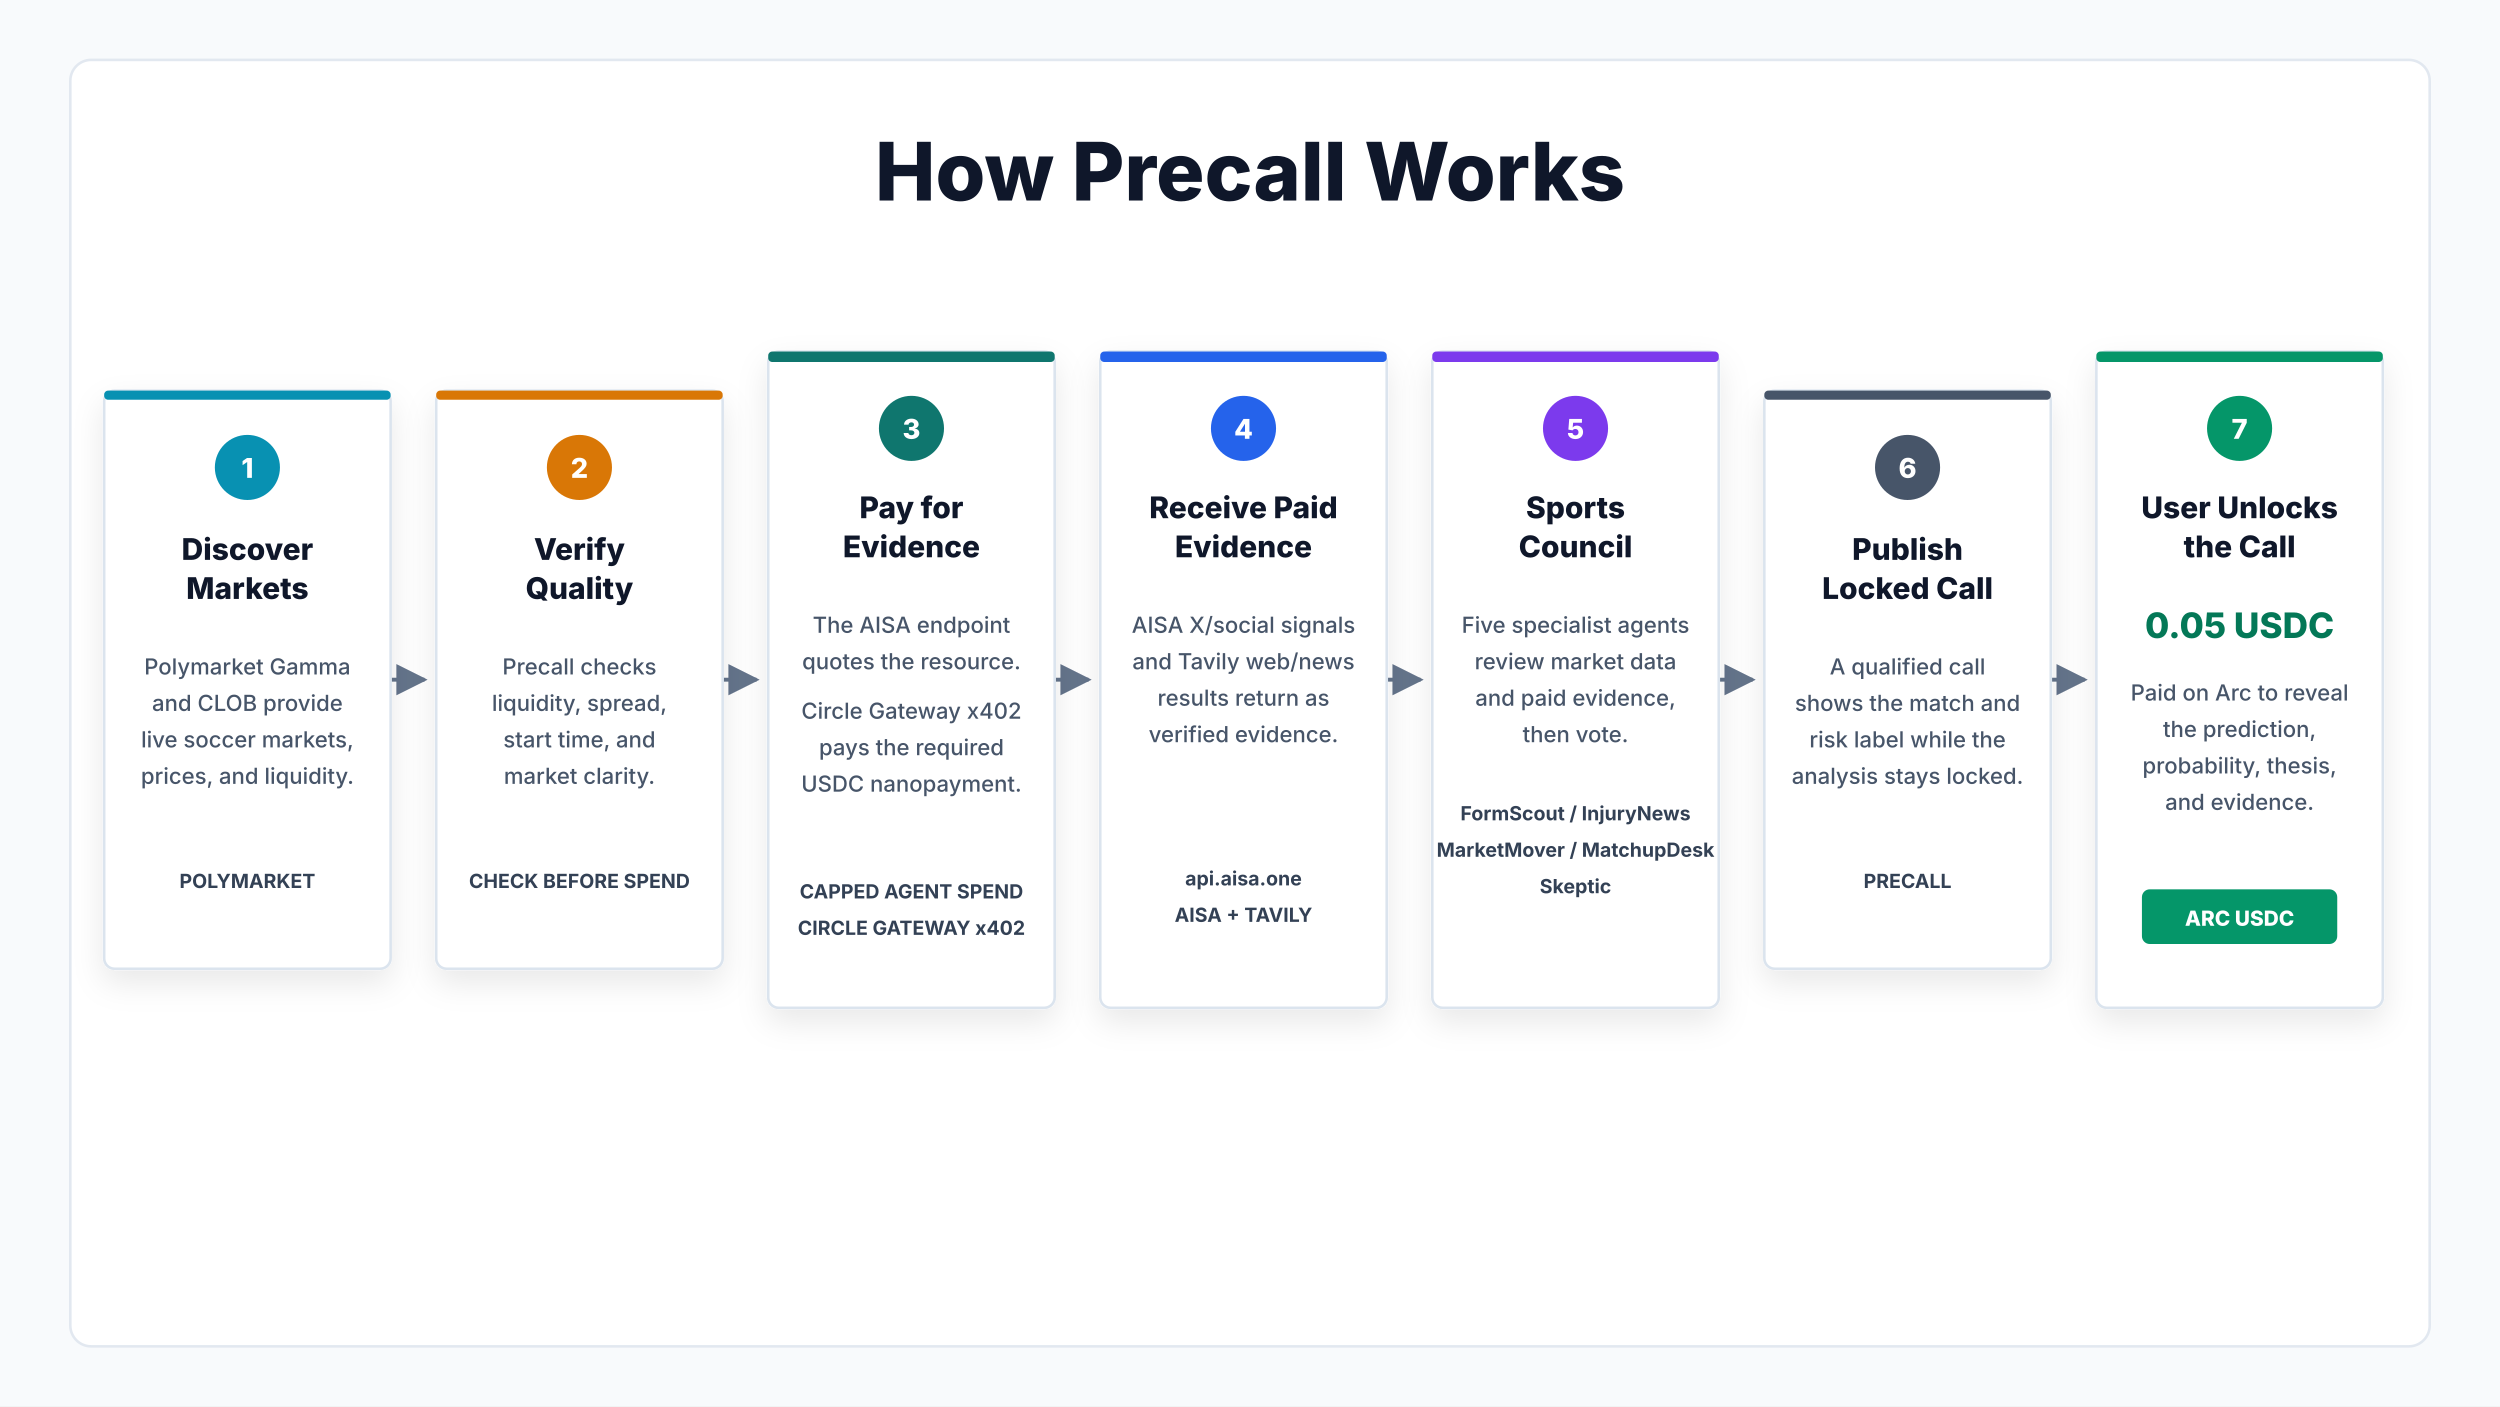
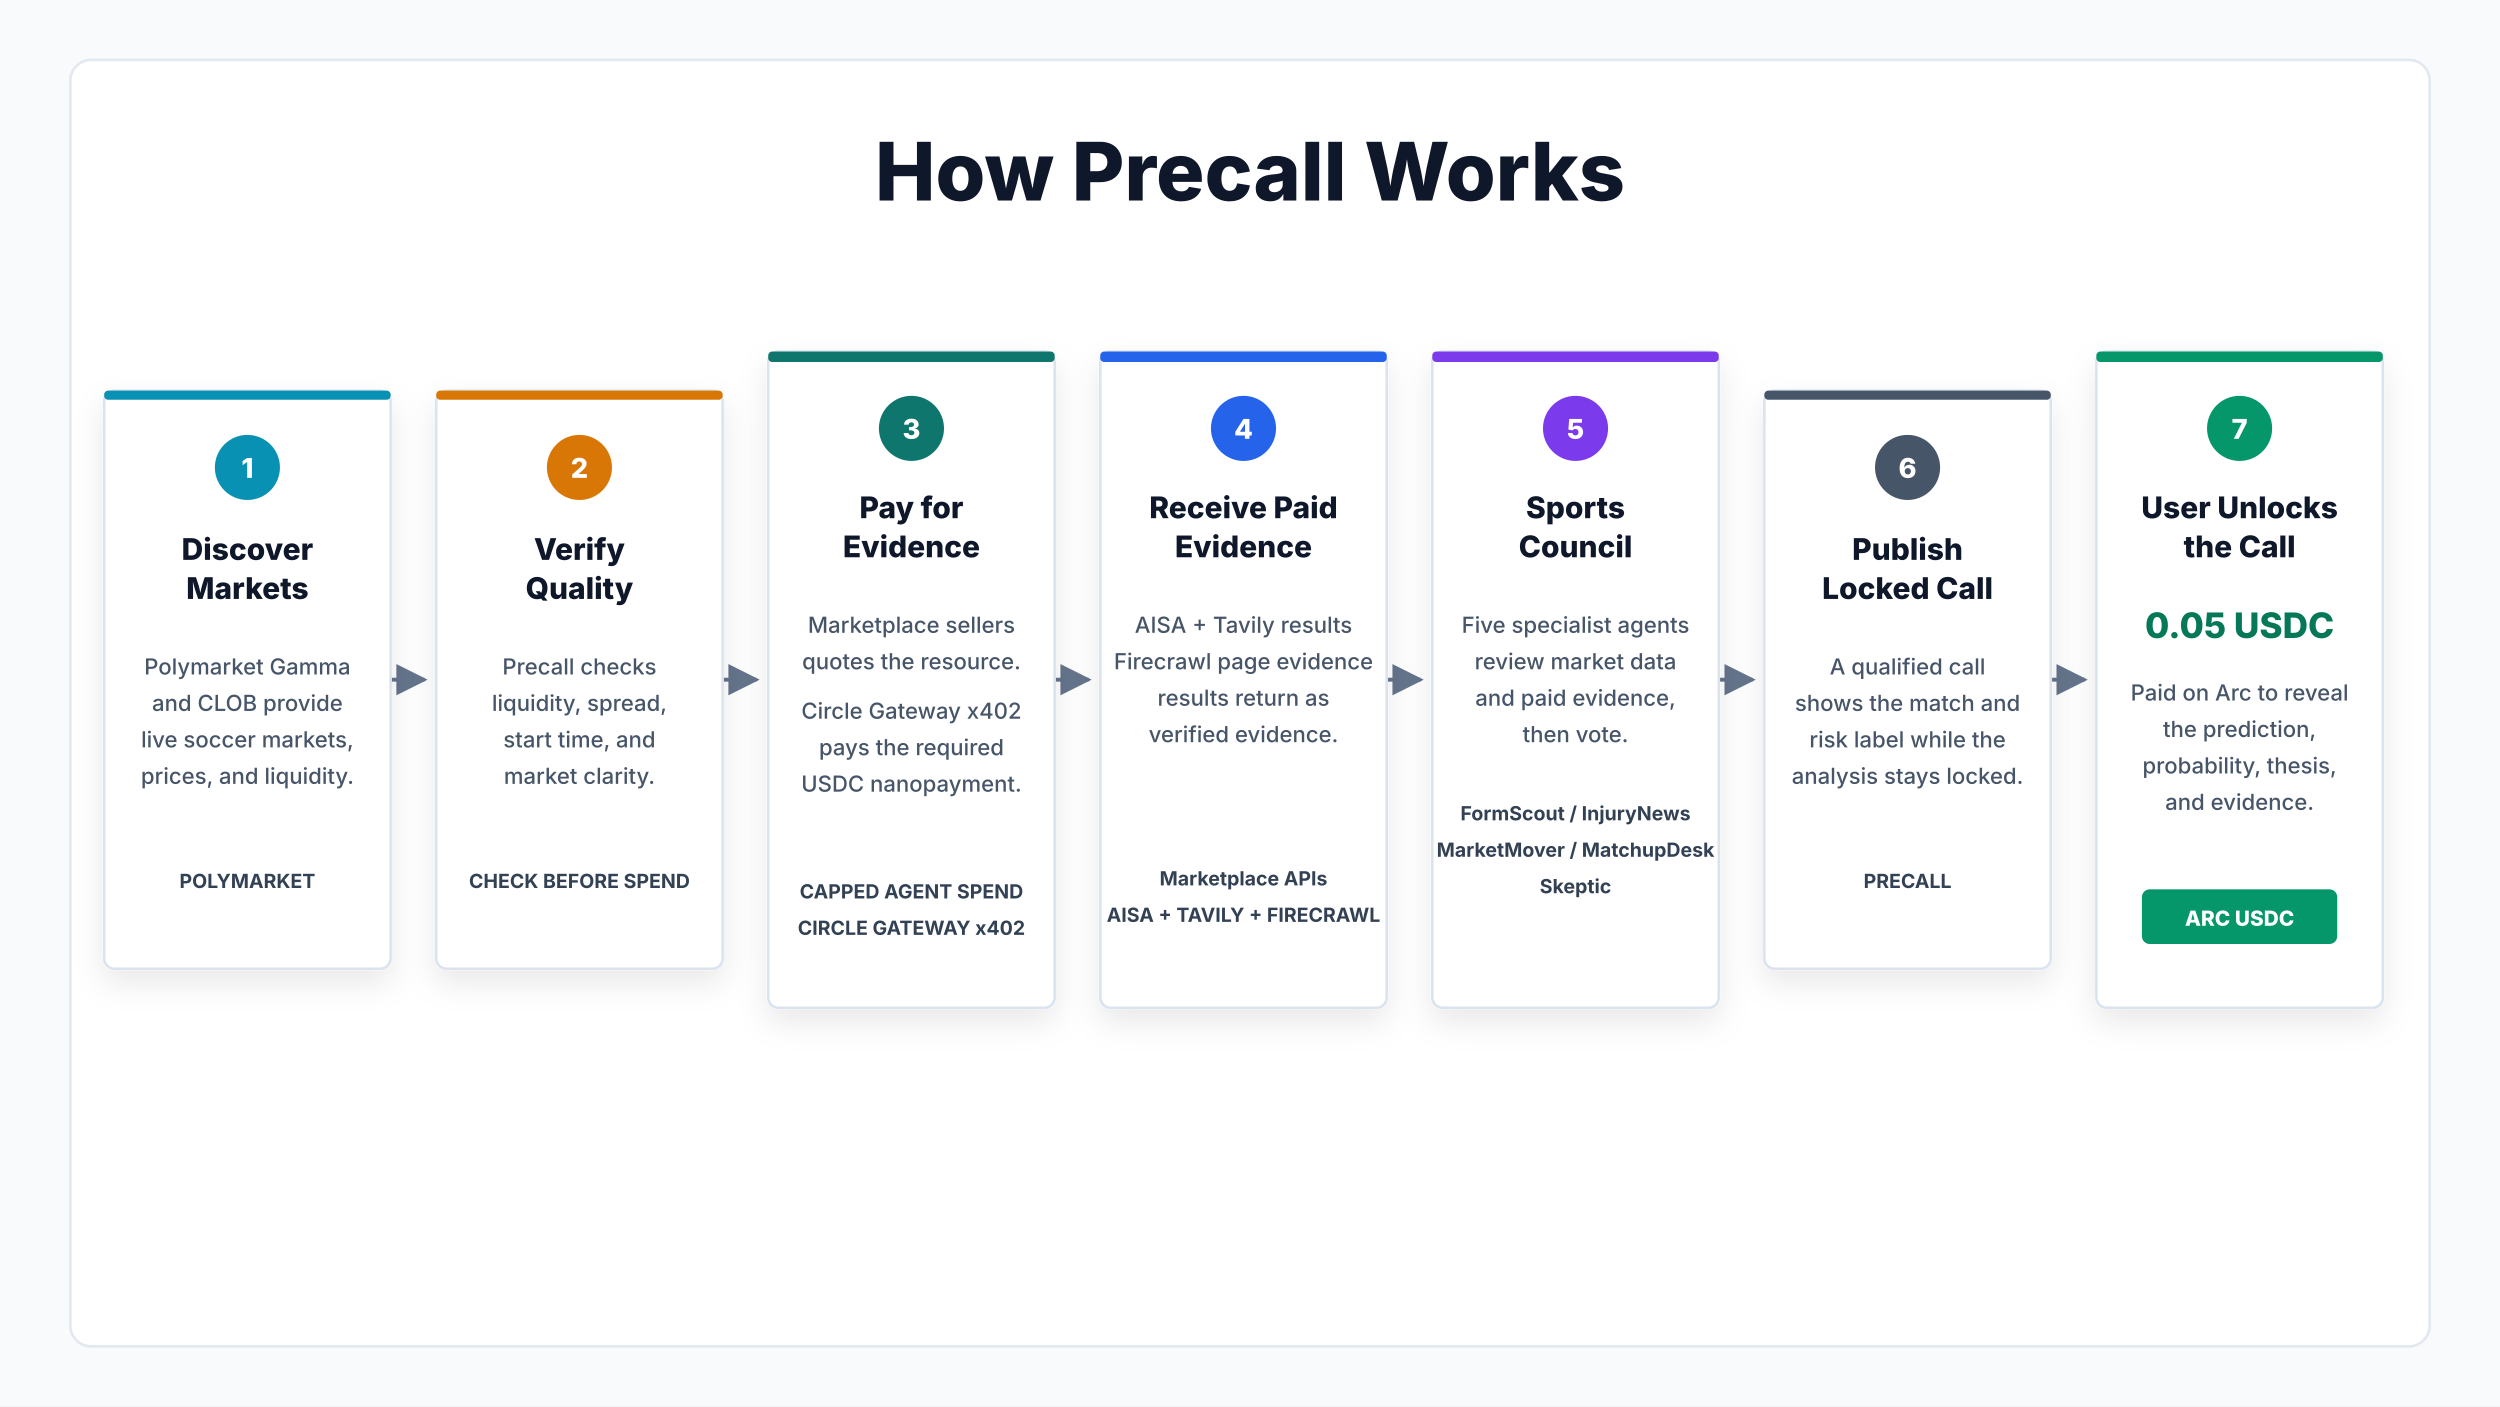
<svg xmlns="http://www.w3.org/2000/svg" width="1920" height="1080" viewBox="0 0 1920 1080" role="img" aria-labelledby="title desc">
  <defs>
    <marker id="arrow" viewBox="0 0 10 10" refX="9" refY="5" markerWidth="8" markerHeight="8" orient="auto">
      <path d="M0 0 L10 5 L0 10 Z" fill="#64748b" />
    </marker>
    <filter id="shadow" x="-20%" y="-20%" width="140%" height="150%">
      <feDropShadow dx="0" dy="10" stdDeviation="12" flood-color="#0f172a" flood-opacity="0.09" />
    </filter>
    <style>
      .title { font: 800 62px Inter, ui-sans-serif, system-ui, sans-serif; fill: #0f172a; text-anchor: middle; letter-spacing: 0; }
      .number { font: 800 21px Inter, ui-sans-serif, system-ui, sans-serif; fill: #ffffff; text-anchor: middle; letter-spacing: 0; }
      .label { font: 800 23px Inter, ui-sans-serif, system-ui, sans-serif; fill: #0f172a; text-anchor: middle; letter-spacing: 0; }
      .body { font: 500 17px Inter, ui-sans-serif, system-ui, sans-serif; fill: #475569; text-anchor: middle; letter-spacing: 0; }
      .detail { font: 700 15px Inter, ui-sans-serif, system-ui, sans-serif; fill: #334155; text-anchor: middle; letter-spacing: 0; }
      .price { font: 800 27px Inter, ui-sans-serif, system-ui, sans-serif; fill: #047857; text-anchor: middle; letter-spacing: 0; }
      .card { fill: #ffffff; stroke: #dbe4ee; stroke-width: 2; rx: 8; filter: url(#shadow); }
      .arrow { fill: none; stroke: #64748b; stroke-width: 3; marker-end: url(#arrow); }
    </style>
  </defs>
  <rect width="1920" height="1080" fill="#f8fafc" />
  <rect x="54" y="46" width="1812" height="988" rx="16" fill="#ffffff" stroke="#e2e8f0" stroke-width="2" />
  <text class="title" x="960" y="154">How Precall Works</text>
  <path class="arrow" d="M300 522 H326" />
  <path class="arrow" d="M555 522 H581" />
  <path class="arrow" d="M810 522 H836" />
  <path class="arrow" d="M1065 522 H1091" />
  <path class="arrow" d="M1320 522 H1346" />
  <path class="arrow" d="M1575 522 H1601" />
  <rect class="card" x="80" y="300" width="220" height="444" />
  <rect x="80" y="300" width="220" height="7" rx="3" fill="#0891b2" />
  <circle cx="190" cy="359" r="25" fill="#0891b2" />
  <text class="number" x="190" y="367">1</text>
  <text class="label" x="190" y="430">Discover</text>
  <text class="label" x="190" y="460">Markets</text>
  <text class="body" x="190" y="518">Polymarket Gamma</text>
  <text class="body" x="190" y="546">and CLOB provide</text>
  <text class="body" x="190" y="574">live soccer markets,</text>
  <text class="body" x="190" y="602">prices, and liquidity.</text>
  <text class="detail" x="190" y="682">POLYMARKET</text>
  <rect class="card" x="335" y="300" width="220" height="444" />
  <rect x="335" y="300" width="220" height="7" rx="3" fill="#d97706" />
  <circle cx="445" cy="359" r="25" fill="#d97706" />
  <text class="number" x="445" y="367">2</text>
  <text class="label" x="445" y="430">Verify</text>
  <text class="label" x="445" y="460">Quality</text>
  <text class="body" x="445" y="518">Precall checks</text>
  <text class="body" x="445" y="546">liquidity, spread,</text>
  <text class="body" x="445" y="574">start time, and</text>
  <text class="body" x="445" y="602">market clarity.</text>
  <text class="detail" x="445" y="682">CHECK BEFORE SPEND</text>
  <rect class="card" x="590" y="270" width="220" height="504" stroke="#0f766e" stroke-width="3" />
  <rect x="590" y="270" width="220" height="8" rx="3" fill="#0f766e" />
  <circle cx="700" cy="329" r="25" fill="#0f766e" />
  <text class="number" x="700" y="337">3</text>
  <text class="label" x="700" y="398">Pay for</text>
  <text class="label" x="700" y="428">Evidence</text>
-   <text class="body" x="700" y="486">The AISA endpoint</text>
+   <text class="body" x="700" y="486">Marketplace sellers</text>
  <text class="body" x="700" y="514">quotes the resource.</text>
  <text class="body" x="700" y="552">Circle Gateway x402</text>
  <text class="body" x="700" y="580">pays the required</text>
  <text class="body" x="700" y="608">USDC nanopayment.</text>
  <text class="detail" x="700" y="690">CAPPED AGENT SPEND</text>
  <text class="detail" x="700" y="718">CIRCLE GATEWAY x402</text>
  <rect class="card" x="845" y="270" width="220" height="504" stroke="#2563eb" stroke-width="3" />
  <rect x="845" y="270" width="220" height="8" rx="3" fill="#2563eb" />
  <circle cx="955" cy="329" r="25" fill="#2563eb" />
  <text class="number" x="955" y="337">4</text>
  <text class="label" x="955" y="398">Receive Paid</text>
  <text class="label" x="955" y="428">Evidence</text>
-   <text class="body" x="955" y="486">AISA X/social signals</text>
-   <text class="body" x="955" y="514">and Tavily web/news</text>
+   <text class="body" x="955" y="486">AISA + Tavily results</text>
+   <text class="body" x="955" y="514">Firecrawl page evidence</text>
  <text class="body" x="955" y="542">results return as</text>
  <text class="body" x="955" y="570">verified evidence.</text>
-   <text class="detail" x="955" y="680">api.aisa.one</text>
-   <text class="detail" x="955" y="708">AISA + TAVILY</text>
+   <text class="detail" x="955" y="680">Marketplace APIs</text>
+   <text class="detail" x="955" y="708">AISA + TAVILY + FIRECRAWL</text>
  <rect class="card" x="1100" y="270" width="220" height="504" stroke="#7c3aed" stroke-width="3" />
  <rect x="1100" y="270" width="220" height="8" rx="3" fill="#7c3aed" />
  <circle cx="1210" cy="329" r="25" fill="#7c3aed" />
  <text class="number" x="1210" y="337">5</text>
  <text class="label" x="1210" y="398">Sports</text>
  <text class="label" x="1210" y="428">Council</text>
  <text class="body" x="1210" y="486">Five specialist agents</text>
  <text class="body" x="1210" y="514">review market data</text>
  <text class="body" x="1210" y="542">and paid evidence,</text>
  <text class="body" x="1210" y="570">then vote.</text>
  <text class="detail" x="1210" y="630">FormScout / InjuryNews</text>
  <text class="detail" x="1210" y="658">MarketMover / MatchupDesk</text>
  <text class="detail" x="1210" y="686">Skeptic</text>
  <rect class="card" x="1355" y="300" width="220" height="444" />
  <rect x="1355" y="300" width="220" height="7" rx="3" fill="#475569" />
  <circle cx="1465" cy="359" r="25" fill="#475569" />
  <text class="number" x="1465" y="367">6</text>
  <text class="label" x="1465" y="430">Publish</text>
  <text class="label" x="1465" y="460">Locked Call</text>
  <text class="body" x="1465" y="518">A qualified call</text>
  <text class="body" x="1465" y="546">shows the match and</text>
  <text class="body" x="1465" y="574">risk label while the</text>
  <text class="body" x="1465" y="602">analysis stays locked.</text>
  <text class="detail" x="1465" y="682">PRECALL</text>
  <rect class="card" x="1610" y="270" width="220" height="504" fill="#ecfdf5" stroke="#059669" stroke-width="3" />
  <rect x="1610" y="270" width="220" height="8" rx="3" fill="#059669" />
  <circle cx="1720" cy="329" r="25" fill="#059669" />
  <text class="number" x="1720" y="337">7</text>
  <text class="label" x="1720" y="398">User Unlocks</text>
  <text class="label" x="1720" y="428">the Call</text>
  <text class="price" x="1720" y="490">0.05 USDC</text>
  <text class="body" x="1720" y="538">Paid on Arc to reveal</text>
  <text class="body" x="1720" y="566">the prediction,</text>
  <text class="body" x="1720" y="594">probability, thesis,</text>
  <text class="body" x="1720" y="622">and evidence.</text>
  <rect x="1645" y="683" width="150" height="42" rx="6" fill="#059669" />
  <text x="1720" y="711" text-anchor="middle" style="font: 800 16px Inter, ui-sans-serif, system-ui, sans-serif; fill: #ffffff; letter-spacing: 0;">ARC USDC</text>
</svg>
